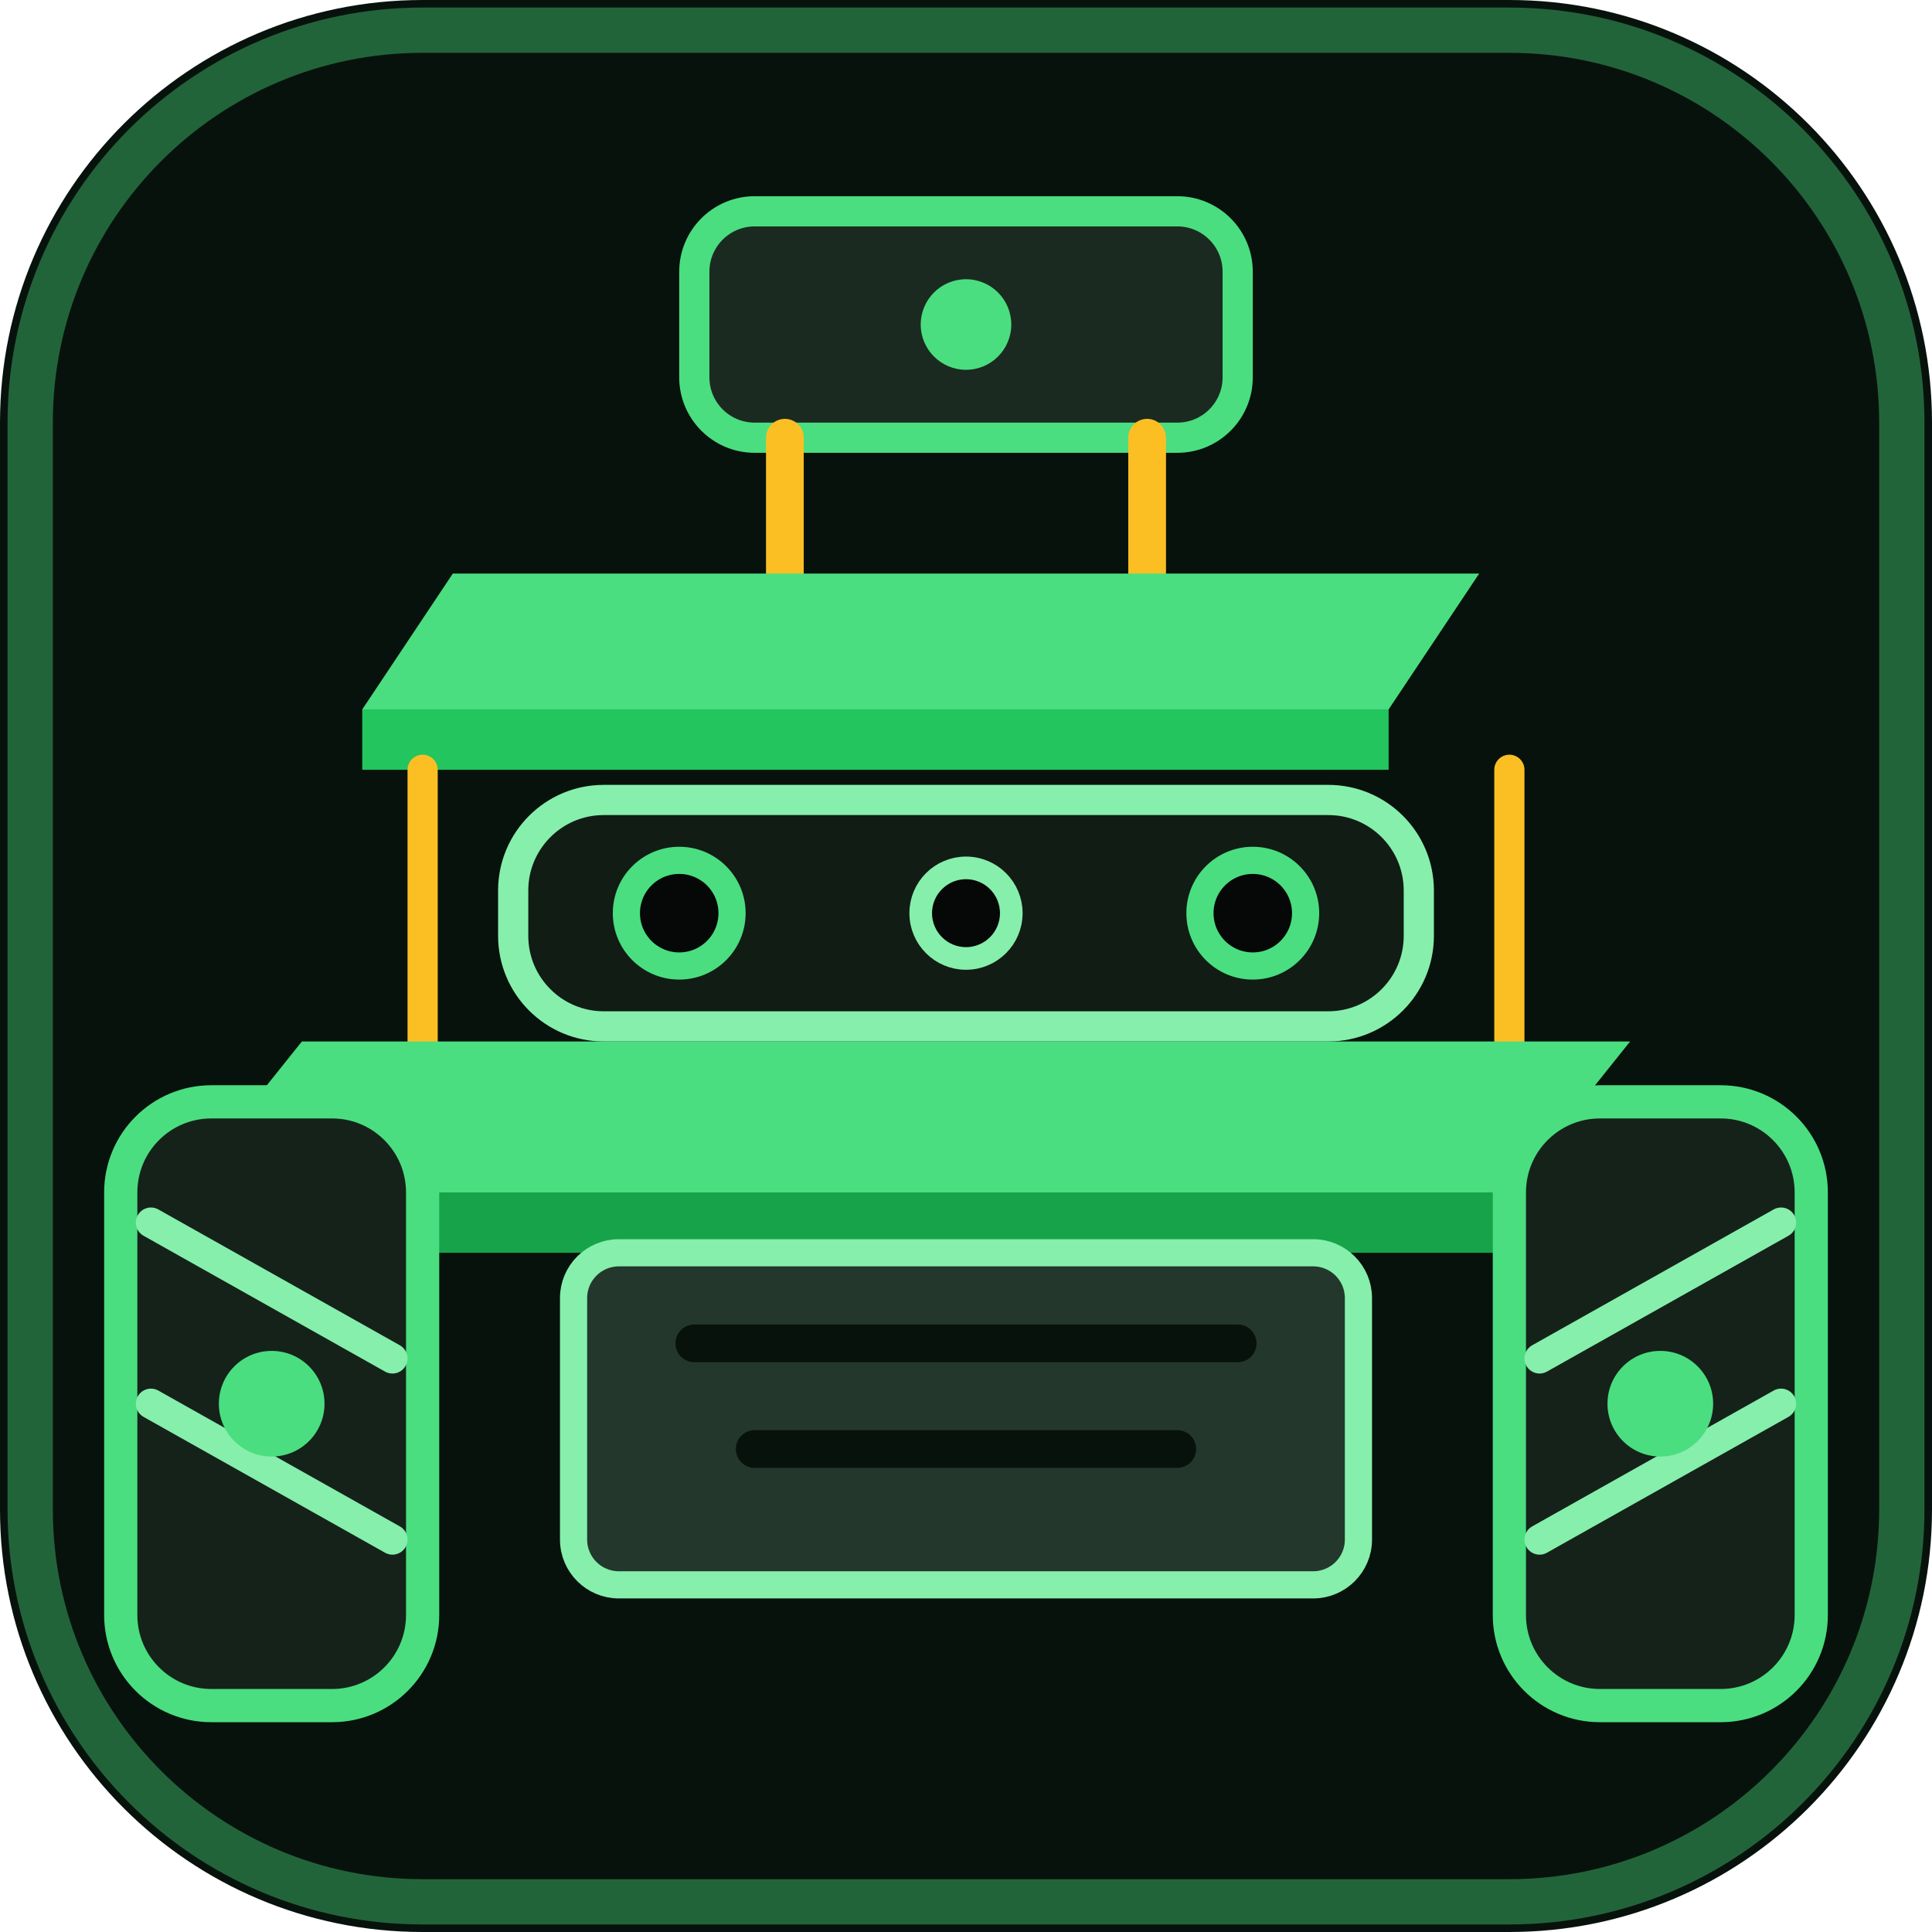
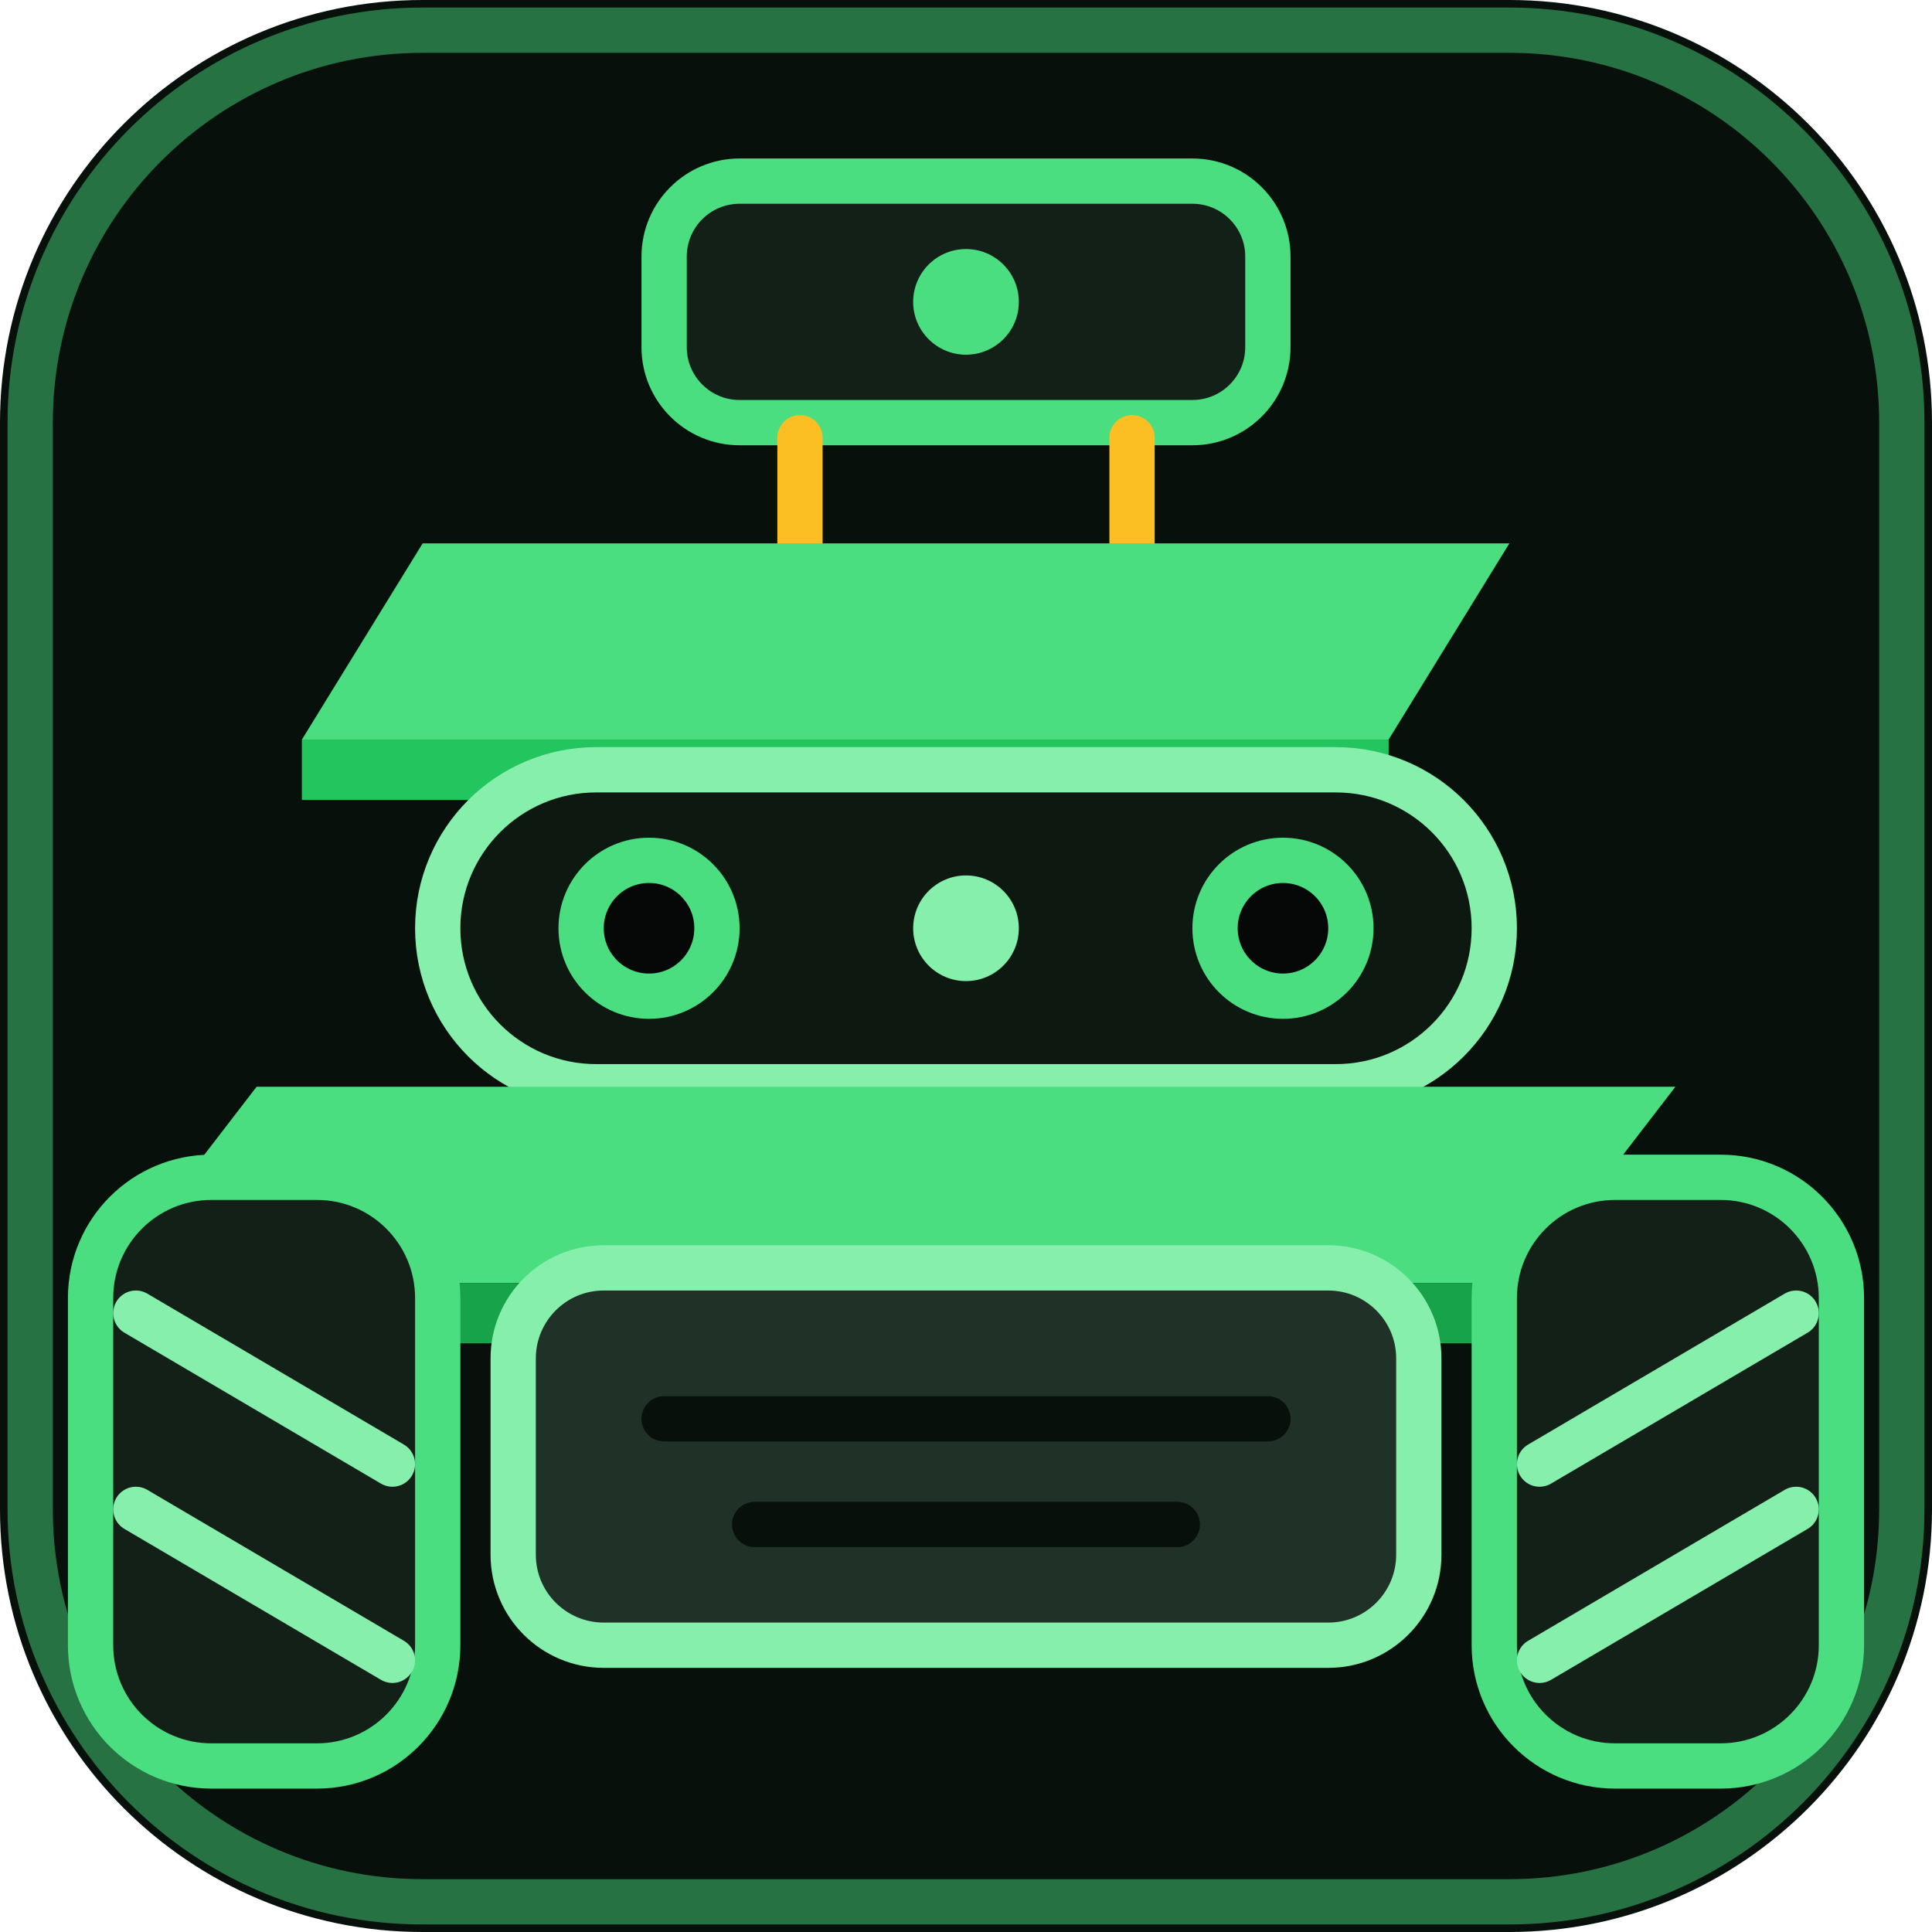
<svg xmlns="http://www.w3.org/2000/svg" viewBox="0 0 128 128" fill="none">
-   <rect width="128" height="128" rx="28" fill="#08120c" />
-   <rect x="2" y="2" width="124" height="124" rx="26" stroke="#4ade80" stroke-opacity="0.4" stroke-width="3" />
-   <rect x="46" y="14" width="36" height="15" rx="4" fill="#1b2a20" stroke="#4ade80" stroke-width="2" />
-   <line x1="52" y1="29" x2="52" y2="38" stroke="#fbbf24" stroke-width="2.5" stroke-linecap="round" />
-   <line x1="76" y1="29" x2="76" y2="38" stroke="#fbbf24" stroke-width="2.5" stroke-linecap="round" />
-   <circle cx="64" cy="21.5" r="3" fill="#4ade80" />
-   <polygon points="30,38 98,38 92,47 24,47" fill="#4ade80" />
-   <polygon points="24,47 92,47 92,51 24,51" fill="#22c55e" />
-   <rect x="34" y="53" width="60" height="15" rx="6" fill="#111c15" stroke="#86efac" stroke-width="2" />
-   <circle cx="45" cy="60.5" r="3.5" fill="#050807" stroke="#4ade80" stroke-width="1.8" />
-   <circle cx="64" cy="60.5" r="3" fill="#050807" stroke="#86efac" stroke-width="1.5" />
-   <circle cx="83" cy="60.5" r="3.5" fill="#050807" stroke="#4ade80" stroke-width="1.8" />
-   <line x1="28" y1="51" x2="28" y2="69" stroke="#fbbf24" stroke-width="2" stroke-linecap="round" />
-   <line x1="100" y1="51" x2="100" y2="69" stroke="#fbbf24" stroke-width="2" stroke-linecap="round" />
-   <polygon points="20,69 108,69 100,79 12,79" fill="#4ade80" />
-   <polygon points="12,79 100,79 100,83 12,83" fill="#16a34a" />
-   <rect x="38" y="83" width="52" height="22" rx="3" fill="#24372c" stroke="#86efac" stroke-width="1.8" />
-   <line x1="46" y1="89" x2="82" y2="89" stroke="#08120c" stroke-width="2.5" stroke-linecap="round" />
-   <line x1="50" y1="96" x2="78" y2="96" stroke="#08120c" stroke-width="2.5" stroke-linecap="round" />
-   <rect x="8" y="73" width="20" height="40" rx="6" fill="#15221a" stroke="#4ade80" stroke-width="2.2" />
-   <line x1="10" y1="81" x2="26" y2="90" stroke="#86efac" stroke-width="2" stroke-linecap="round" />
-   <line x1="10" y1="93" x2="26" y2="102" stroke="#86efac" stroke-width="2" stroke-linecap="round" />
-   <circle cx="18" cy="93" r="3.5" fill="#4ade80" />
-   <rect x="100" y="73" width="20" height="40" rx="6" fill="#15221a" stroke="#4ade80" stroke-width="2.2" />
-   <line x1="118" y1="81" x2="102" y2="90" stroke="#86efac" stroke-width="2" stroke-linecap="round" />
-   <line x1="118" y1="93" x2="102" y2="102" stroke="#86efac" stroke-width="2" stroke-linecap="round" />
-   <circle cx="110" cy="93" r="3.5" fill="#4ade80" />
+   <rect width="128" height="128" rx="28" fill="#07100b" />
+   <rect x="2" y="2" width="124" height="124" rx="26" stroke="#4ade80" stroke-opacity=".48" stroke-width="3" />
+   <rect x="44" y="12" width="40" height="16" rx="5" fill="#132018" stroke="#4ade80" stroke-width="3" />
+   <circle cx="64" cy="20" r="3.5" fill="#4ade80" />
+   <path d="M53 29v8M75 29v8" stroke="#fbbf24" stroke-width="3" stroke-linecap="round" />
+   <path d="M28 36h72l-8 13H20l8-13Z" fill="#4ade80" />
+   <path d="M20 49h72v4H20z" fill="#22c55e" />
+   <rect x="29" y="51" width="70" height="21" rx="10.5" fill="#0d1811" stroke="#86efac" stroke-width="3" />
+   <circle cx="43" cy="61.5" r="4.5" fill="#050807" stroke="#4ade80" stroke-width="3" />
+   <circle cx="64" cy="61.5" r="3.5" fill="#86efac" />
+   <circle cx="85" cy="61.5" r="4.5" fill="#050807" stroke="#4ade80" stroke-width="3" />
+   <path d="M17 72h94l-10 13H7l10-13Z" fill="#4ade80" />
+   <path d="M7 85h94v4H7z" fill="#16a34a" />
+   <rect x="34" y="84" width="60" height="25" rx="6" fill="#203127" stroke="#86efac" stroke-width="3" />
+   <path d="M44 94h40M50 101h28" stroke="#07100b" stroke-width="3" stroke-linecap="round" />
+   <g fill="#132018" stroke="#4ade80" stroke-width="3">
+     <rect x="6" y="78" width="23" height="39" rx="8" />
+     <rect x="99" y="78" width="23" height="39" rx="8" />
+   </g>
+   <g stroke="#86efac" stroke-width="3" stroke-linecap="round">
+     <path d="m9 87 17 10M9 100l17 10M119 87l-17 10M119 100l-17 10" />
+   </g>
</svg>
